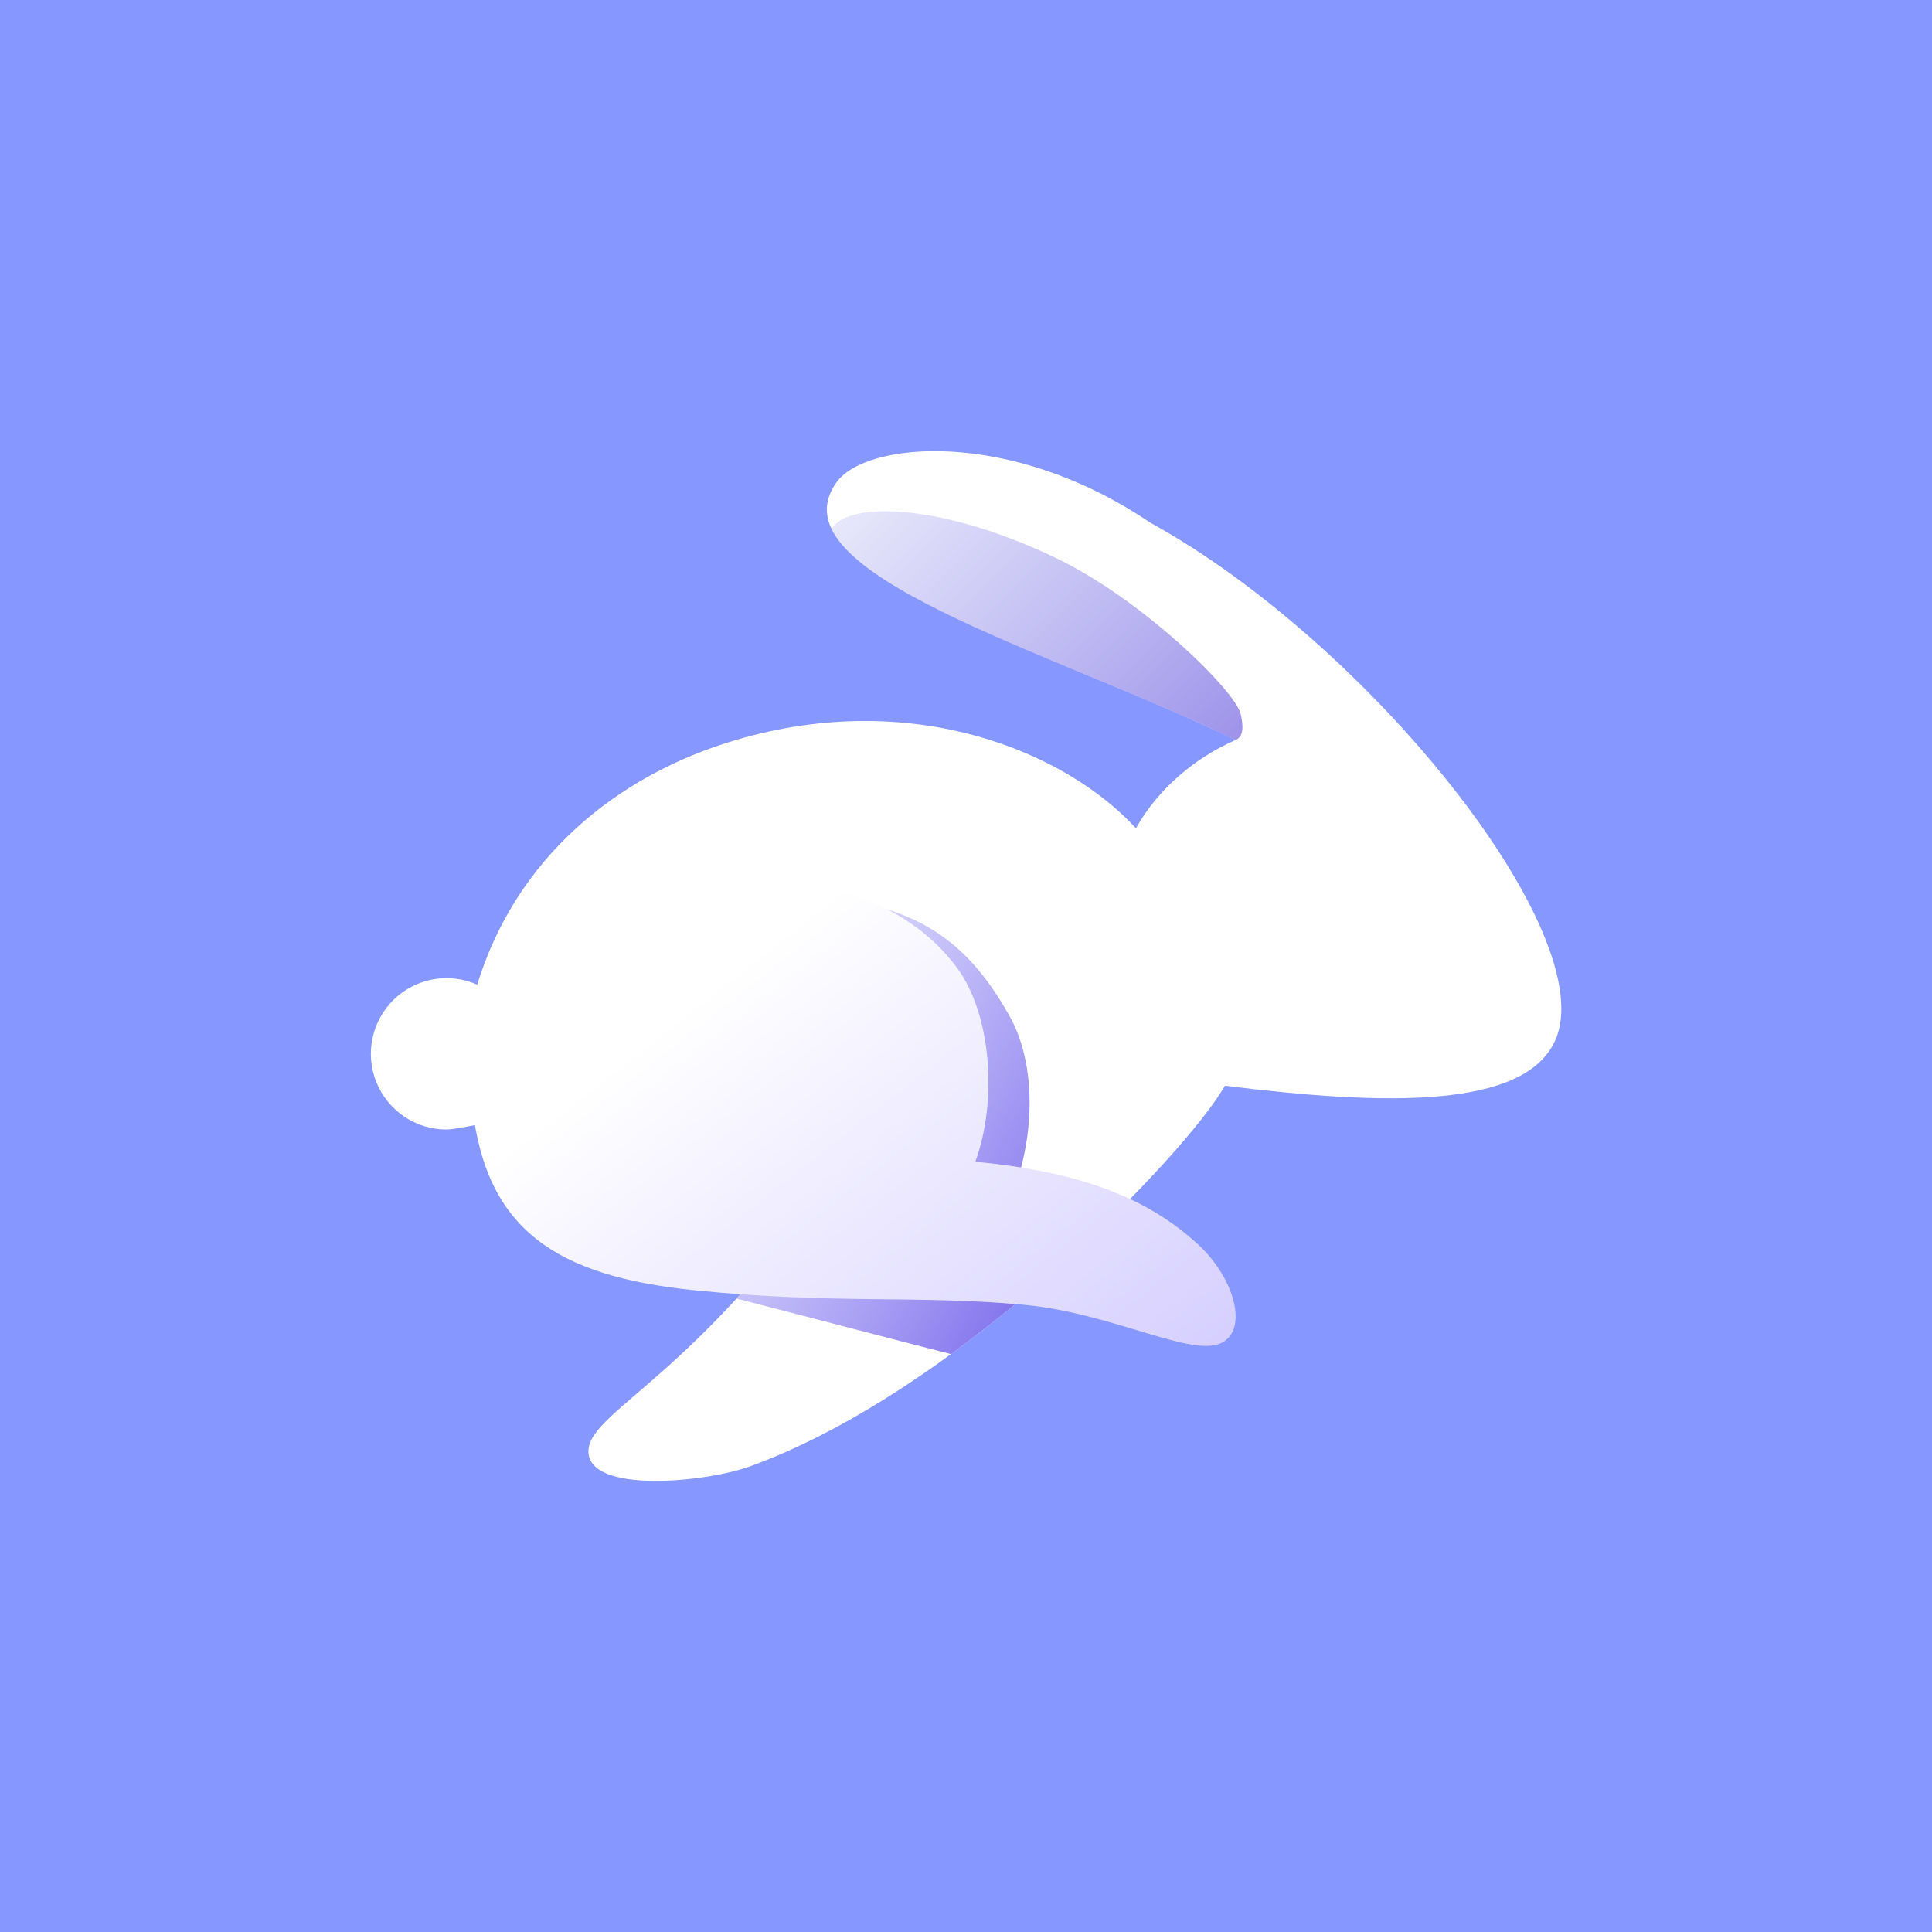
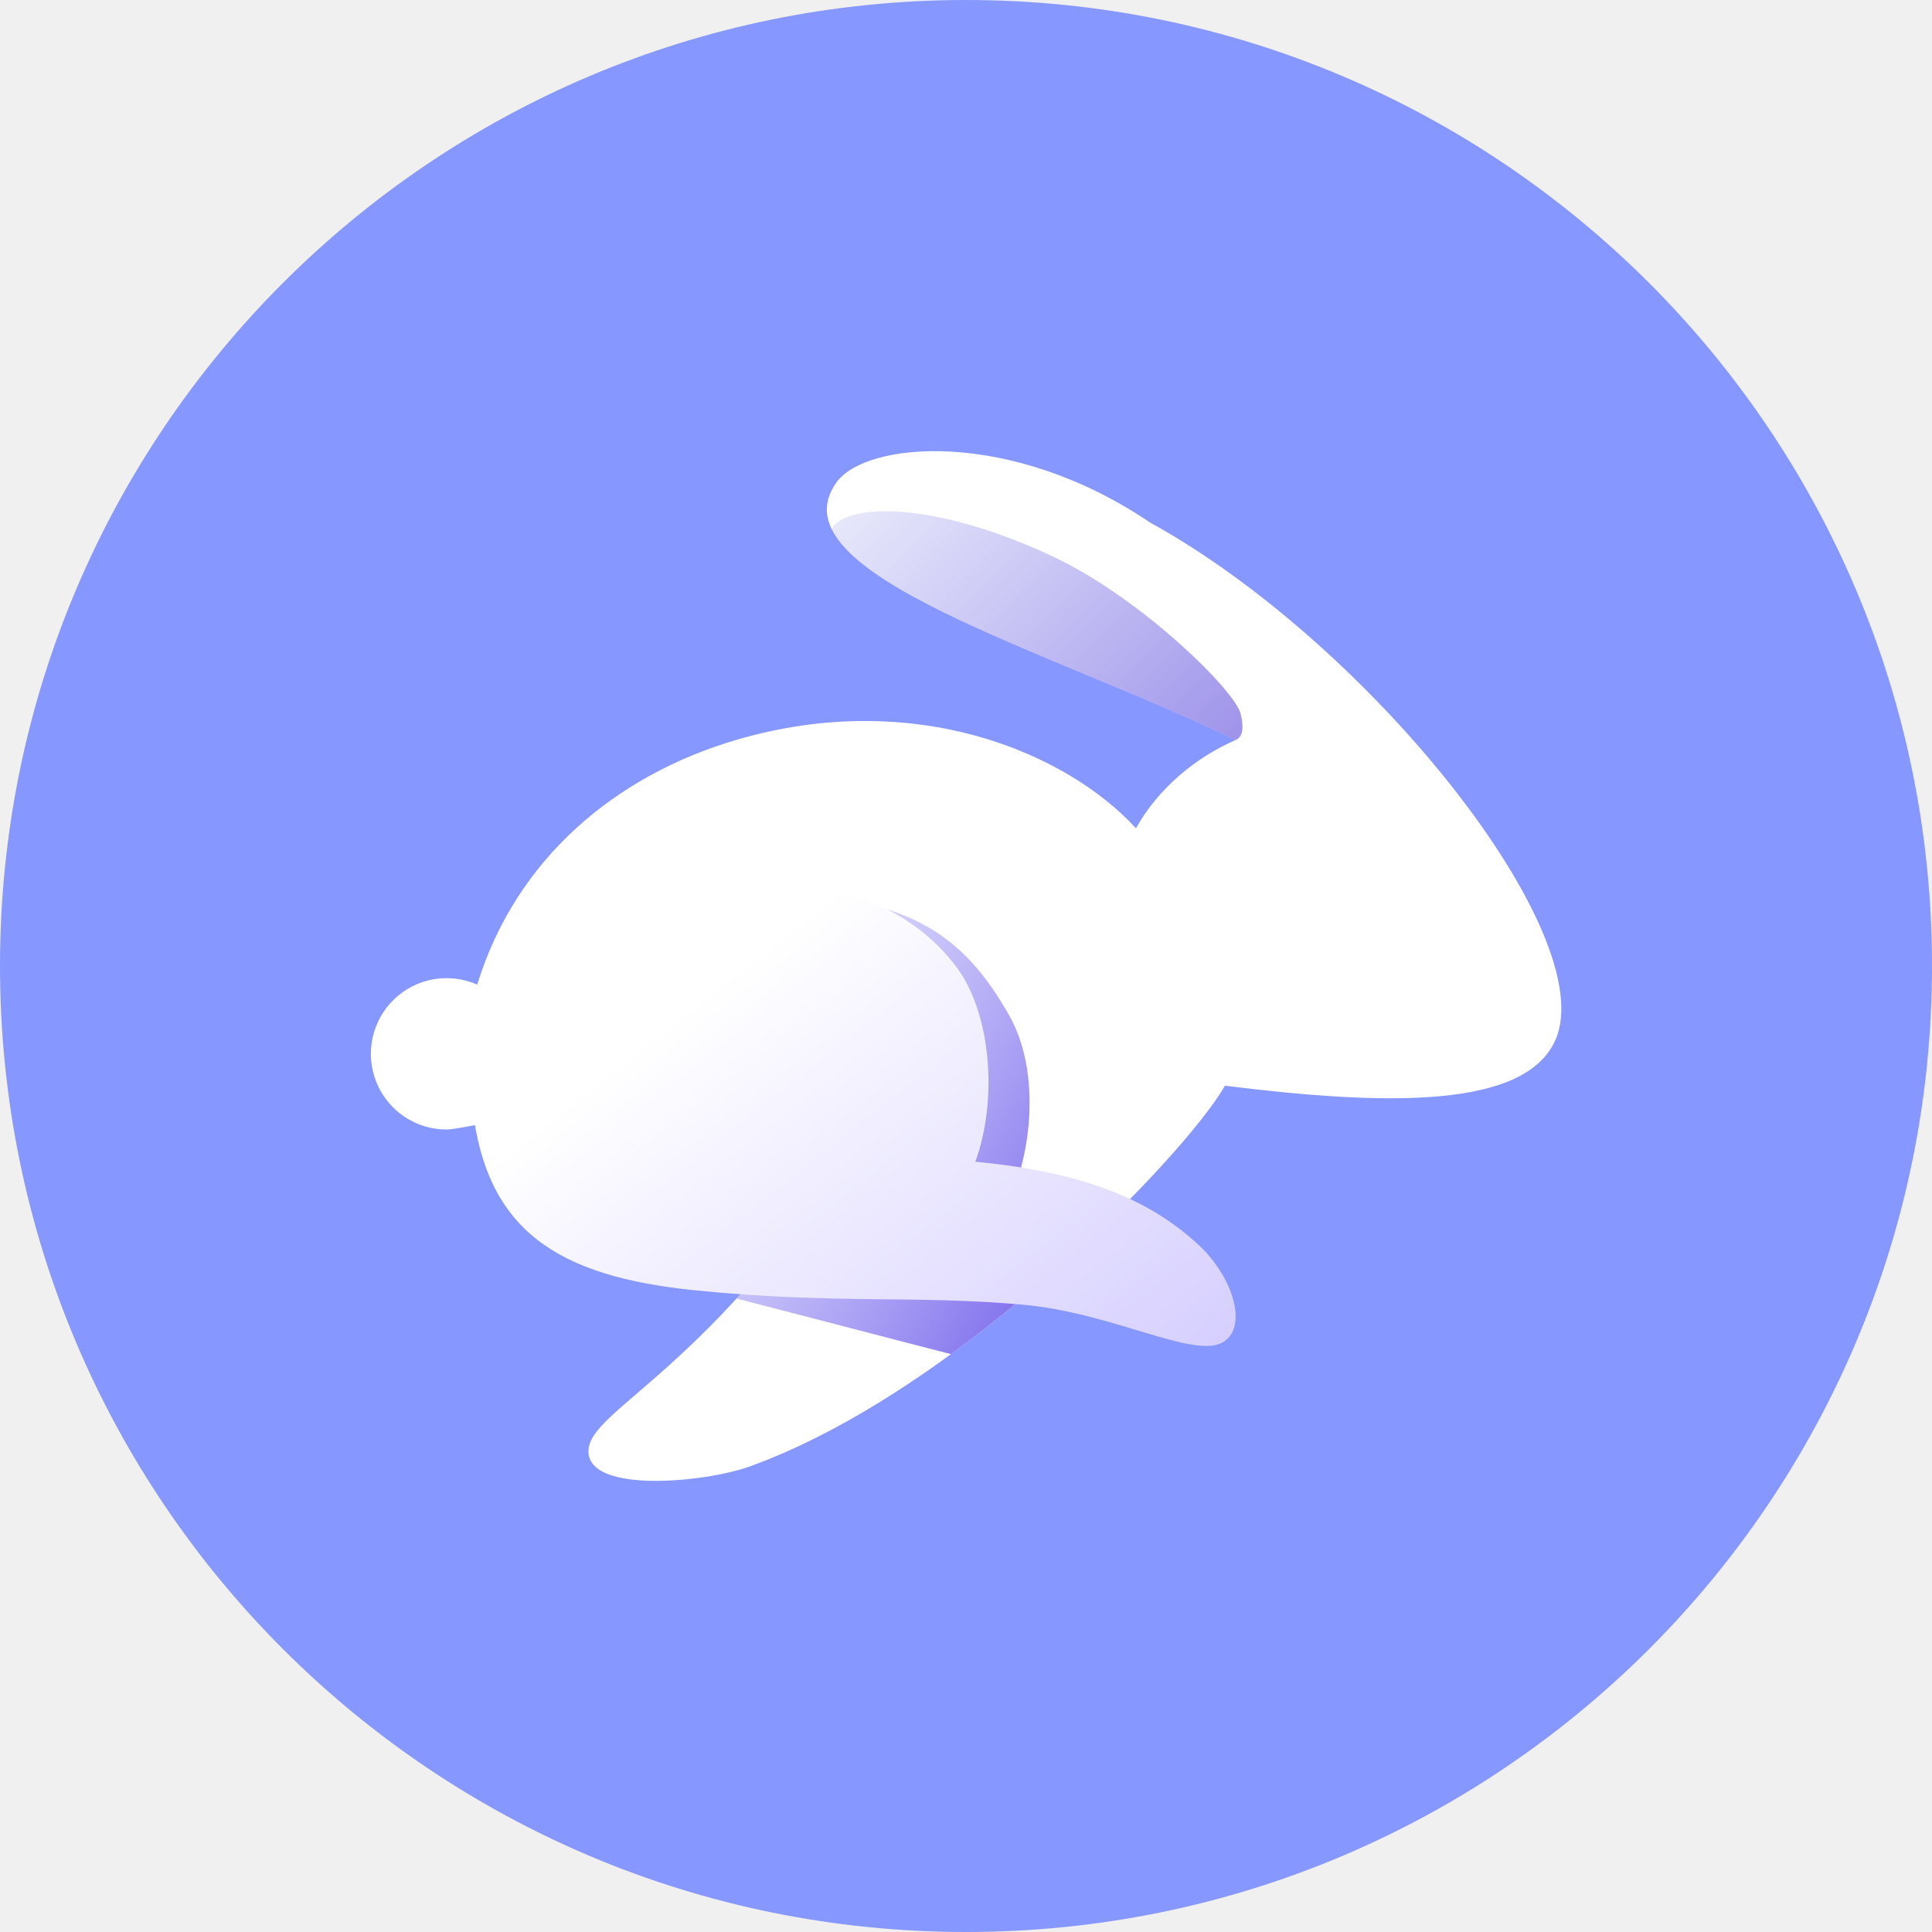
<svg xmlns="http://www.w3.org/2000/svg" fill="none" viewBox="0 0 28 28">
  <g clip-path="url(#a)">
-     <path fill="#8697FF" d="M28 0H0v28h28V0Z" />
+     <circle cx="14" cy="14" r="14" fill="#8697FF" />
    <path fill="url(#b)" d="M22.54 15.078c.677-1.514-2.673-5.744-5.874-7.506-2.017-1.365-4.12-1.178-4.545-.579-.935 1.316 3.094 2.43 5.788 3.731-.58.252-1.125.703-1.446 1.28-1.004-1.096-3.209-2.04-5.796-1.28-1.743.513-3.191 1.721-3.751 3.546a1.097 1.097 0 1 0-.445 2.1c.112 0 .463-.075.463-.075l5.612.041c-2.244 3.56-4.018 4.081-4.018 4.698s1.697.45 2.335.22c3.05-1.1 6.327-4.531 6.89-5.519 2.36.295 4.345.33 4.786-.657Z" />
    <path fill="url(#c)" fill-rule="evenodd" d="m17.885 10.713.025.01c.125-.049.105-.233.07-.378-.078-.333-1.438-1.676-2.715-2.277-1.743-.82-3.025-.777-3.212-.398.356.726 1.998 1.408 3.714 2.12.723.3 1.46.606 2.118.923Z" clip-rule="evenodd" />
    <path fill="url(#d)" fill-rule="evenodd" d="M15.701 18.036a10.296 10.296 0 0 0-1.2-.37c.482-.862.583-2.138.128-2.945-.639-1.133-1.44-1.736-3.304-1.736-1.024 0-3.783.346-3.832 2.648-.005.242 0 .464.017.667l5.036.037a17.264 17.264 0 0 1-1.871 2.483c.669.172 1.221.316 1.728.448.48.125.92.24 1.38.357a21.003 21.003 0 0 0 1.918-1.59Z" clip-rule="evenodd" />
    <path fill="url(#e)" d="M6.848 16.063c.206 1.75 1.2 2.435 3.232 2.638 2.032.203 3.197.067 4.749.208 1.296.118 2.453.778 2.882.55.386-.205.17-.947-.347-1.423-.67-.617-1.597-1.046-3.229-1.199.325-.89.234-2.138-.27-2.817-.731-.982-2.079-1.426-3.785-1.232-1.782.202-3.49 1.08-3.232 3.275Z" />
  </g>
  <defs>
    <linearGradient id="b" x1="10.464" x2="22.394" y1="13.737" y2="17.12" gradientUnits="userSpaceOnUse">
      <stop stop-color="#fff" />
      <stop offset="1" stop-color="#fff" />
    </linearGradient>
    <linearGradient id="c" x1="20.386" x2="11.779" y1="13.509" y2="4.879" gradientUnits="userSpaceOnUse">
      <stop stop-color="#7258DC" />
      <stop offset="1" stop-color="#797DEA" stop-opacity="0" />
    </linearGradient>
    <linearGradient id="d" x1="15.94" x2="7.673" y1="18.337" y2="13.584" gradientUnits="userSpaceOnUse">
      <stop stop-color="#7461EA" />
      <stop offset="1" stop-color="#BFC2FF" stop-opacity="0" />
    </linearGradient>
    <linearGradient id="e" x1="11.177" x2="16.765" y1="13.648" y2="20.749" gradientUnits="userSpaceOnUse">
      <stop stop-color="#fff" />
      <stop offset=".984" stop-color="#D5CEFF" />
    </linearGradient>
    <clipPath id="a">
-       <path fill="#fff" d="M0 0h28v28H0z" />
+       <circle cx="14" cy="14" r="14" />
    </clipPath>
  </defs>
</svg>
